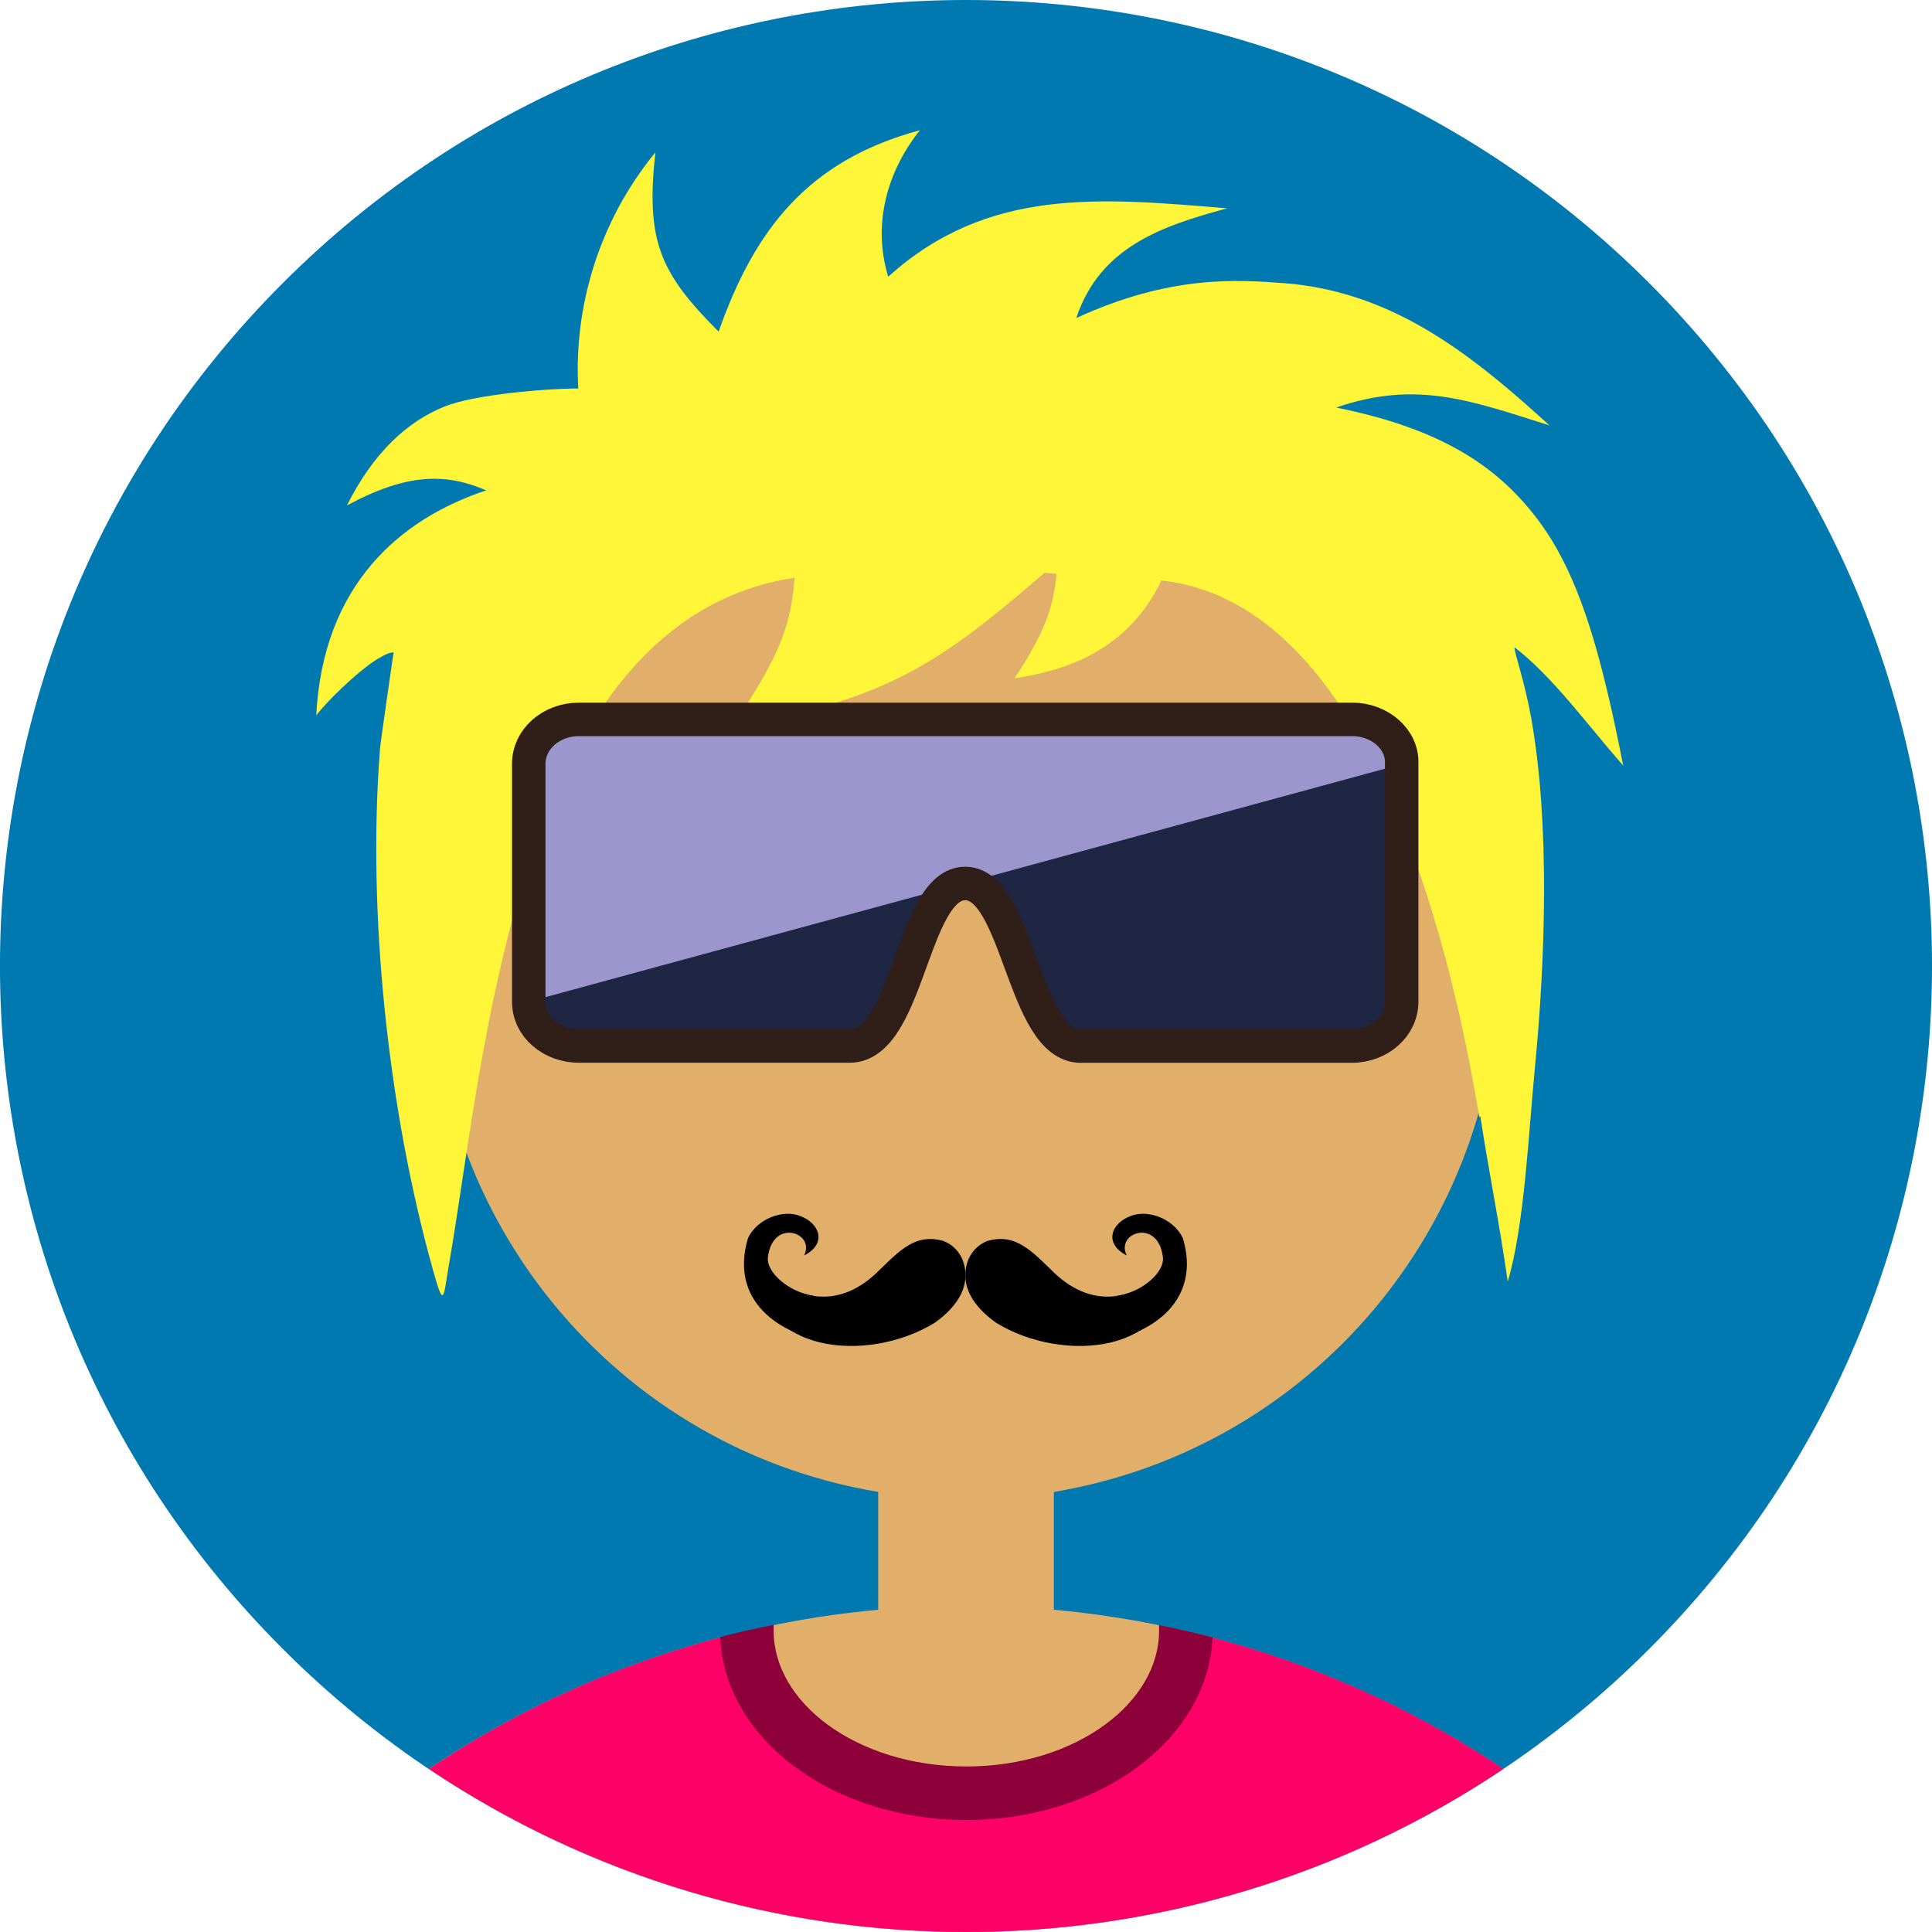
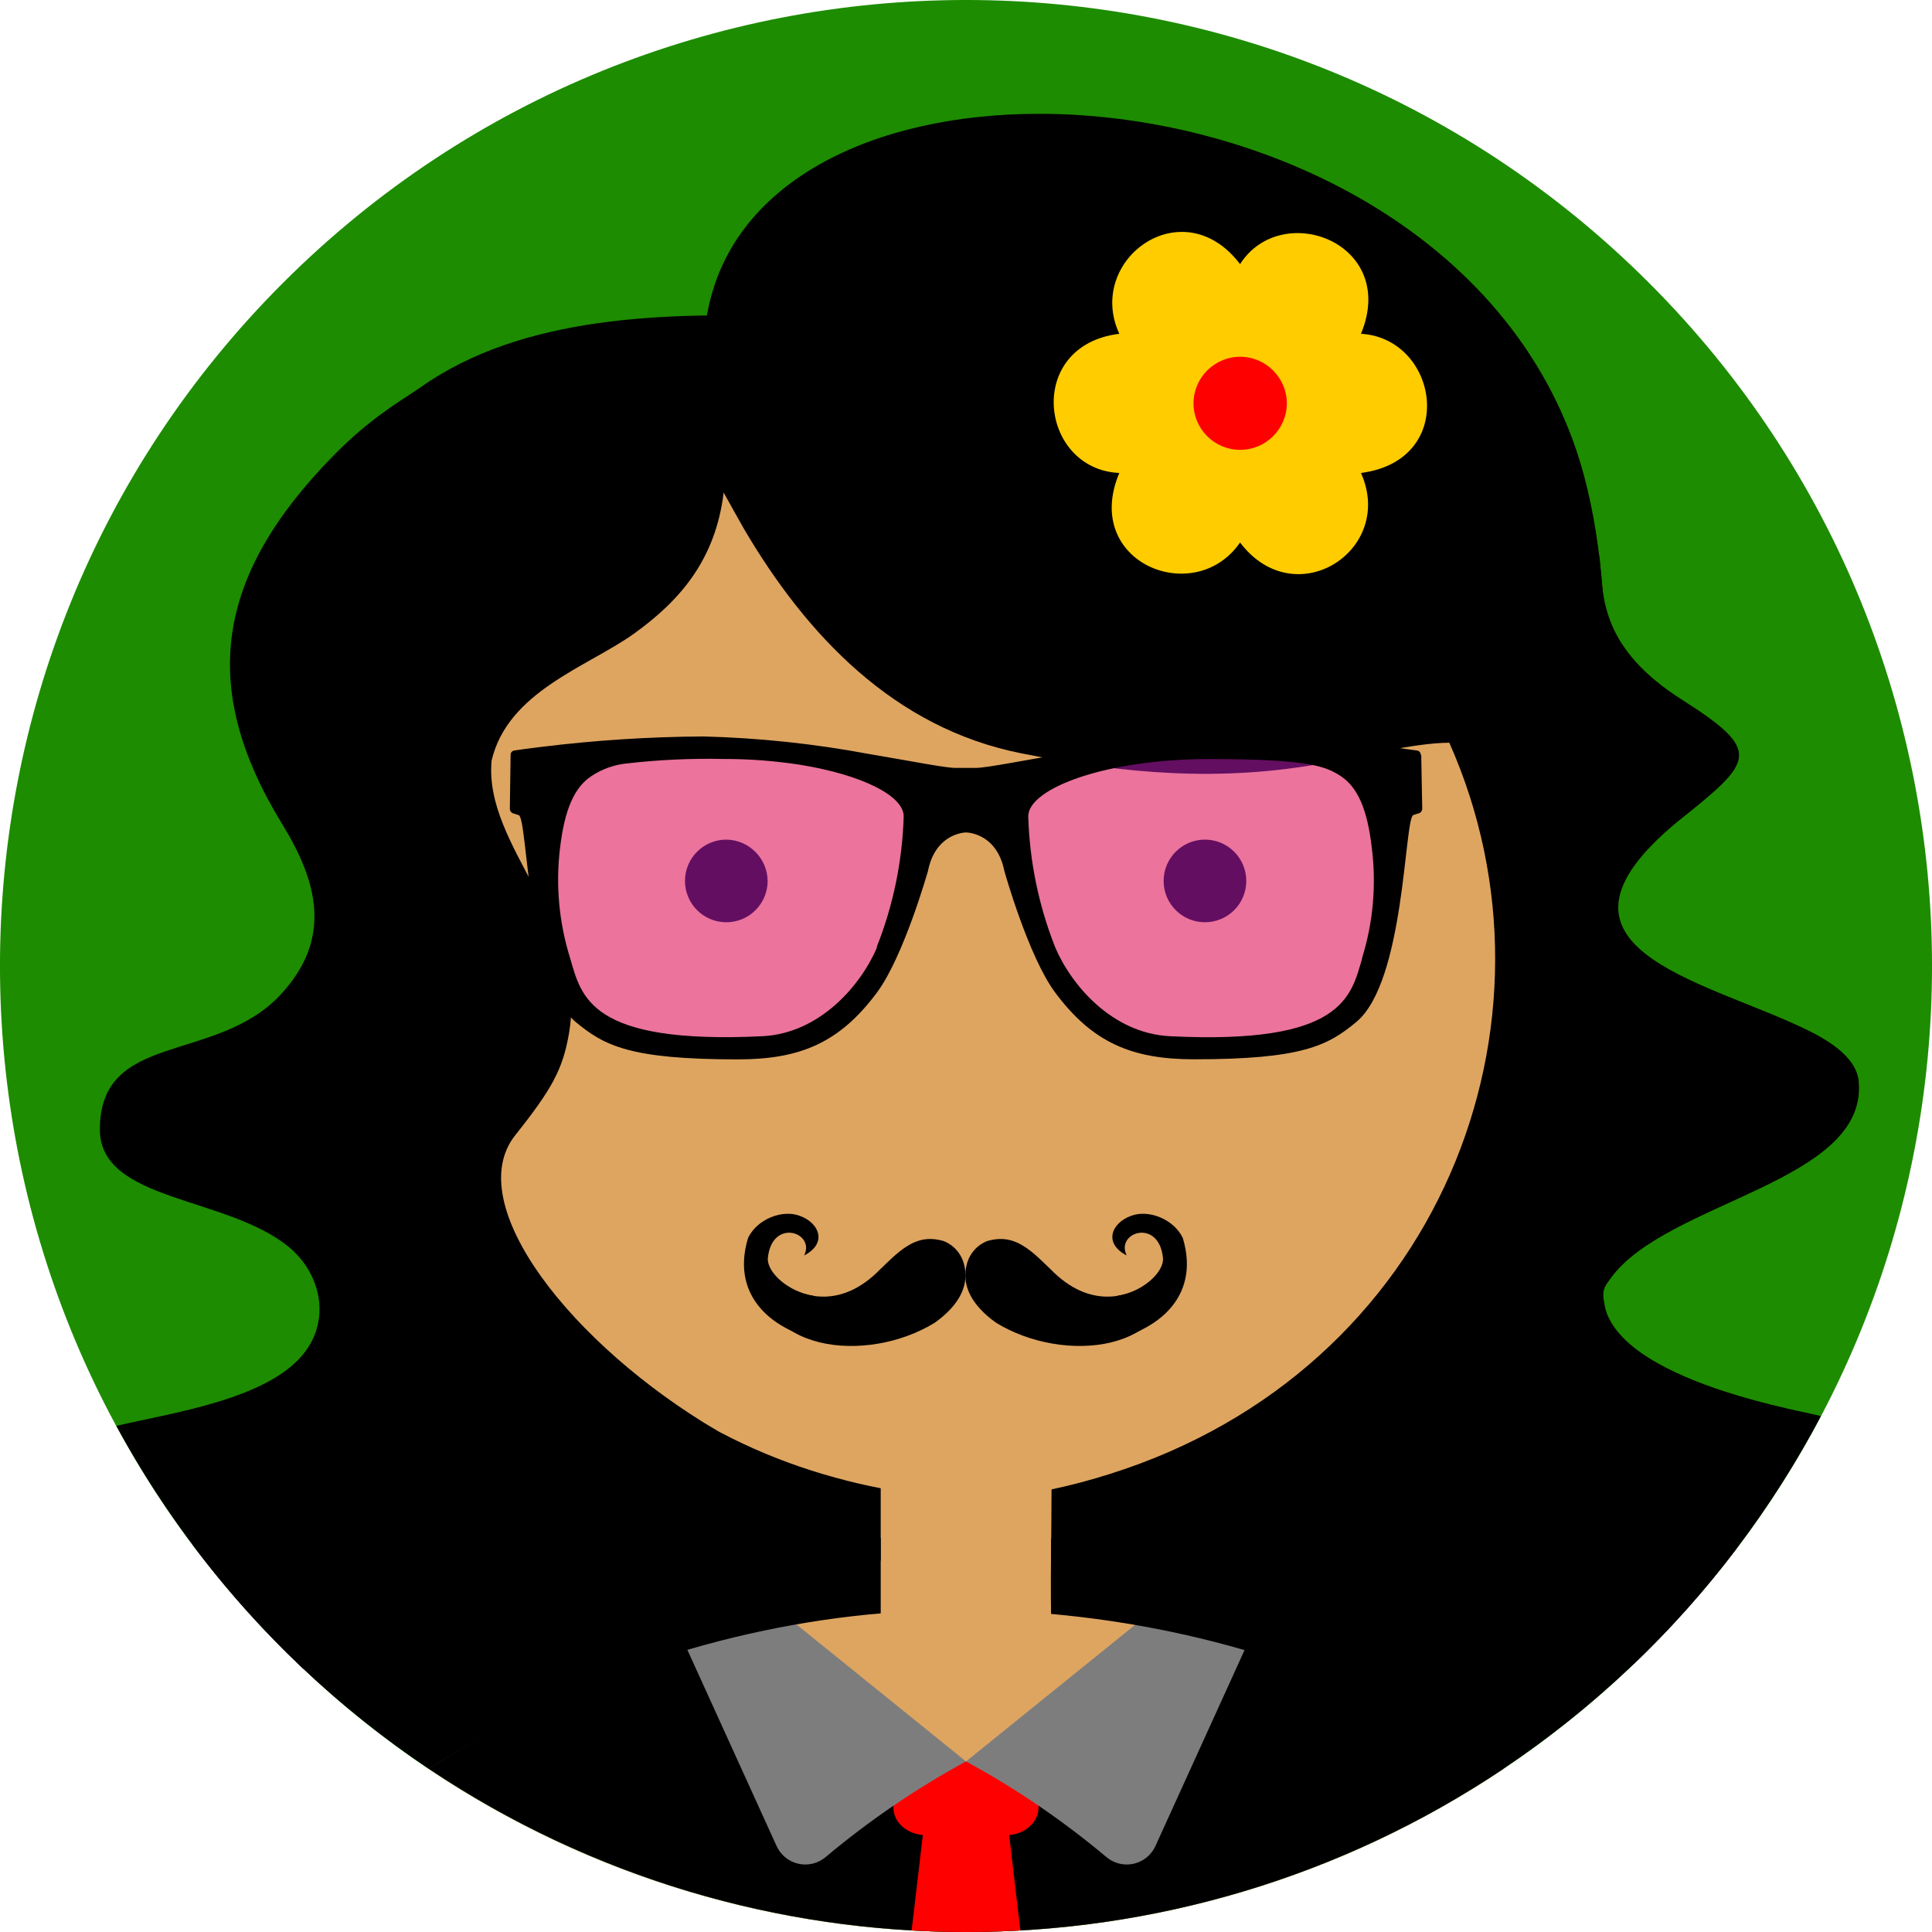
<svg xmlns="http://www.w3.org/2000/svg" viewBox="0 0 231 231">
-   <path d="M33.83,33.83a115.5,115.5,0,1,1,0,163.34,115.49,115.49,0,0,1,0-163.34Z" style="fill:#0079b1" />
-   <path d="m115.5 51.75a63.75 63.75 0 0 0-10.5 126.63v14.09a115.5 115.5 0 0 0-53.729 19.027 115.5 115.5 0 0 0 128.46 0 115.5 115.5 0 0 0-53.729-19.029v-14.084a63.75 63.75 0 0 0 53.25-62.881 63.75 63.75 0 0 0-63.65-63.75 63.75 63.75 0 0 0-0.1 0z" style="fill:#E2AF6B" />
-   <path d="m141.75 195a114.79 114.79 0 0 1 38 16.5 115.53 115.53 0 0 1-128.46 0 114.79 114.79 0 0 1 38-16.5c0 10.76 11.75 19.48 26.25 19.48s26.25-8.72 26.25-19.48z" style="fill:#f06" />
-   <path d="m92.502 194.27v0.704c0 4.303 2.437 8.258 6.381 11.183 4.22 3.12 10.106 5.051 16.661 5.051 6.548 0 12.434-1.93 16.654-5.051 3.943-2.925 6.388-6.88 6.388-11.183v-0.675c1.077 0.218 2.146 0.45 3.216 0.697h-7e-3c1.069 0.247 2.132 0.508 3.187 0.791-0.276 6.103-3.652 11.553-8.971 15.493-5.282 3.911-12.521 6.328-20.466 6.328-7.945 0-15.184-2.417-20.474-6.328-5.333-3.948-8.709-9.419-8.971-15.544 1.055-0.276 2.11-0.537 3.172-0.784 1.069-0.239 2.146-0.464 3.23-0.682z" style="fill:#8e0039" />
-   <path d="m109.99 15.57c-13.46 3.63-19.789 11.95-24.069 24.08-7-7-8.731-10.82-7.561-21.43a41 41 0 0 0-9.27 24.988c0.037 7.678 5.646 13.939 12.697 15.297-13.315 5.811-15.258 22.033-14.045 33.524 5.769-11.861 14.254-20.981 27.258-22.951-0.43 6.6-2.51 10.22-7.29 17.66 18.29-2.86 25.119-7.82 37.15-18.24 0.46 0 1 0.089 1.461 0.121-0.33 3.56-1.091 6.56-5 12.46 9.53-1.32 14.721-5.801 17.539-11.671 8.886 0.953 15.836 6.785 21.26 14.818 1.928-15.211-4.477-26.6-19.807-34.036 1.417-2.697 8.014-11.925 17.661-15.721-1.424-0.286-2.888-0.495-4.403-0.611-5.71-0.42-13.62-1-24.89 4.17 2.85-8.51 10.21-11 18.05-13.12-15.131-1.25-28.61-2.59-40.53 8.18-1.9-6.21-0.181-12.54 3.789-17.52z" style="fill:#fff539" />
-   <path d="m172.63 69.954c1.229 14.064 0.938 29.96 0.346 45.169 1.789 6.796 3.038 13.235 3.884 18.388l0.14-0.011c1 6.56 2.36 13.18 3.27 19.73 2-6.57 2.53-18.25 3.24-25.43 1.26-13 1.83-29.311-0.43-41.931-0.85-4.72-2.001-7.69-2.001-8.48 4.62 3.56 8.661 9.22 13.001 14.15-0.675-3.432-1.347-6.6-2.057-9.527-4.047-5.718-13.726-12.154-19.393-12.06z" style="fill:#fff539" />
-   <path d="m157.97 34.471c-10.339 2.758-17.715 13.543-19.132 16.24 15.33 7.436 20.783 17.96 21.278 33.517 5.953 8.818 10.066 20.289 12.857 30.895 0.876-13.178 1.819-27.726 0.266-44.28 2.57 0.449 9.137 1.393 18.781 11.17-2.116-8.732-4.567-15.31-8.454-20.283-4.56-5.84-10.999-10.431-23.809-13 9.65-3.34 16.27-0.77 25.5 2.13-8.139-7.431-16.474-14.219-27.287-16.389z" style="fill:#fff539" />
-   <path d="m61.473 73.354c-7.256-0.775-13.024 2.375-16.262 5.388 0.738-0.454 1.387-0.742 1.849-0.742 0 0-1.52 10.359-1.62 11.519-1.56 19.73 1 43.401 6.37 62.471 1.31 4.69 1.19 3.089 1.89-0.911 1.753-10.061 3.389-24.703 6.974-38.864-5.068-17.627-4.251-32.403 0.799-38.861z" style="fill:#fff539" />
-   <path d="m69.09 43.21c-0.025 1.08-8e-3 2.161 0.052 3.24-3.84 0-12.46 0.72-16 2.16-4.45 1.8-8.48 5.48-11.67 11.83 7.3-3.94 11.899-3.85 16.66-1.81-10.39 3.45-19.52 11.37-20.32 26.9 1.146-1.505 4.608-4.979 7.139-6.628 0.09-0.059 0.174-0.106 0.262-0.159 3.714-2.321 9.049-5.125 15.181-4.955-5.05 6.458-6.682 20.434 0.282 38.428 1.787-7.057 4.057-13.994 7.068-20.184-1e-3 -11.664 2.076-27.774 15.391-33.585-7.051-2.154-12.709-7.991-14.043-15.236z" style="fill:#fff539" />
-   <path d="m161.73 86.016h-92.51c-3.37 0-6 2.4-6 5.3v28.45c0 3 2.74 5.3 6 5.3h32.36c7.09 0 7.44-19.43 13.82-19.43s6.88 19.44 13.83 19.44h32.36c3.37 0 6-2.4 6-5.3v-28.46c0.14-2.9-2.6-5.3-5.9-5.3z" style="fill:#1f2644" />
-   <path d="m161.73 86.016h-92.51c-3.37 0-6 2.4-6 5.3v28.45l104.55-28.45c0-2.9-2.74-5.3-6-5.3z" style="fill:#9b97ce" />
-   <path d="m161.73 86.016h-92.51c-3.37 0-6 2.4-6 5.3v28.45c0 3 2.74 5.3 6 5.3h32.36c7.09 0 7.44-19.43 13.82-19.43s6.88 19.44 13.83 19.44h32.36c3.37 0 6-2.4 6-5.3v-28.46c0.14-2.9-2.6-5.3-5.9-5.3z" style="fill:none;stroke-linecap:round;stroke-linejoin:round;stroke-width:4.003px;stroke:#301e19" />
+   <path d="M33.83,33.83a115.5,115.5,0,1,1,0,163.34,115.49,115.49,0,0,1,0-163.34Z" style="fill:#1d8c00" />
+   <path d="m115.5 51.75a63.75 63.75 0 0 0-10.5 126.63v14.09a115.5 115.5 0 0 0-53.729 19.027 115.5 115.5 0 0 0 128.46 0 115.5 115.5 0 0 0-53.729-19.029v-14.084a63.75 63.75 0 0 0 53.25-62.881 63.75 63.75 0 0 0-63.65-63.75 63.75 63.75 0 0 0-0.1 0z" style="fill:#DEA561" />
+   <path d="m141.75 195c13.563 3.15 26.439 8.741 38 16.5-38.873 26.001-89.587 26.001-128.46 0 11.561-7.759 24.437-13.35 38-16.5 8.487 8.801 26.21 25.619 26.21 25.619s17.603-16.972 26.25-25.619z" style="fill:#000" />
+   <path d="m109 230.81 1.684-14.33h9.633l1.684 14.33c-2.16 0.12-4.33 0.19-6.51 0.19s-4.35-0.07-6.51-0.19z" style="fill:#ff0000" />
+   <path d="m124.17 210.6h-17.349v5.53a3.883 3.29 0 0 0 3.883 3.29h9.583a3.883 3.29 0 0 0 3.883-3.29z" style="fill:#ff0000" />
+   <path d="m140.57 190.36-25.066 20.245c5.969 3.245 11.597 7.081 16.8 11.45 1.599 1.334 3.976 1.119 5.31-0.48 0.21-0.257 0.388-0.54 0.53-0.84l10.826-23.805-4-6c-0.903-1.351-2.73-1.714-4.08-0.81-0.116 0.079-0.226 0.165-0.33 0.26z" style="fill:#7d7d7d" />
+   <path d="m90.434 190.36 25.066 20.245c-5.969 3.245-11.597 7.081-16.8 11.45-1.599 1.334-3.976 1.119-5.31-0.48-0.21-0.257-0.388-0.54-0.53-0.84l-10.826-23.805 4-6c0.903-1.351 2.73-1.714 4.08-0.81 0.116 0.079 0.226 0.165 0.33 0.26z" style="fill:#7d7d7d" />
+   <path d="m124.22 13.61c-19.783 0-36.945 8.089-39.695 24.106-15.332 0.235-31.831 2.771-41.663 15.782-6.024 7.96-7.04 19.901-6.848 31.724 0.46 28.503 10.742 64.228-4.301 89.714 16.584 5.778 43.086 10.742 73.59 11.662v-8.656c-1.851-0.353-3.659-0.781-5.435-1.273-30.953-8.463-50.672-36.635-47.259-68.669 1.551-10.603 4.622-19.665 10.025-27.69 5.382-7.992 13.267-15.717 23.892-21.41 0.407 0.728 1.99 3.584 2.407 4.301 7.5 12.775 17.986 23.849 33.157 26.866 12.433 2.461 23.849 3.467 36.346 1.155 4.258-0.781 10.667-2.397 14.851-2.418 14.861 33.404-1.081 75.035-40.668 87.457-2.225 0.706-4.526 1.316-6.89 1.819 0 2.707-0.043 5.649-0.064 8.527 23.603-0.728 48.682-4.044 72.874-11.234-18.521-32.152 0.813-89.083-10.036-121.46-9.073-26.973-38.85-40.315-64.282-40.305z" style="fill:#000" />
+   <path d="m33.147 172.32c-2.654 5.114-6.088 9.95-10.1 12.411 7.843 10.453 17.387 19.516 28.257 26.781 16.038-10.731 35.629-17.055 54-18.606v-9.009c-30.065-0.942-56.108-5.885-72.157-11.577zm164.06 0.556c-23.731 7.072-48.361 10.325-71.525 11.042-0.032 3.124-0.053 6.238-0.011 9.052 19.227 1.723 37.908 7.853 53.989 18.542 0.011 0 0.011 0 0.021 0.011 10.731-7.169 20.179-16.081 27.958-26.374-4.28-2.397-7.832-6.965-10.432-12.272z" style="fill:#000" />
+   <path d="m50.02 46.5c-2.93 1.914-6.131 3.883-10.154 7.981-14.091 14.359-16.145 27.701-6.141 44.018 4.205 6.858 6.141 13.706-0.246 20.5-7.714 8.196-21.559 4.291-21.537 16.061 0.021 8.613 15.063 7.918 22.531 13.984 3.766 3.071 5.084 8.399 2.066 12.508-4.216 5.746-16.006 7.372-22.629 8.934 5.881 10.843 13.45 20.638 22.355 29.033l0.004 0.023 0.006-0.014c2e-3 2e-3 0.004 4e-3 0.006 6e-3 0.003-0.011 0.006-0.022 0.01-0.033 14.775-12.218 20.268-20.965 49.461-28.434-17.404-10.258-30.68-27.122-24.143-35.34 4.412-5.544 5.661-7.863 6.406-12.078 2.358-13.339-10.208-22.335-9.236-32.715 1.943-8.235 11.379-11.173 16.947-15.115 5.458-3.908 9.801-8.77 10.799-16.918-13.558-4.89-17.609-5.862-36.506-12.4zm140.87 19.357c-3.44-0.912-23.311 122.43 4.412 133.14 8.966-8.581 16.552-18.584 22.404-29.658 0-0.31-25.133-3.992-25.979-14.018-0.107-1.177 0.118-1.486 0.867-2.502 6.676-9.212 30.716-11.416 29.646-23.496-0.278-3.156-4.162-5.233-6.74-6.453-12.155-5.767-32.942-9.649-15.031-24.543 9.212-7.351 10.43-8.432 0.598-14.691-9.458-6.024-9.394-11.993-9.758-16.326-0.077-0.93-0.221-1.4-0.42-1.453z" style="fill:#000" />
+   <path d="m133.83 39.909c-11.33 1.393-9.549 16.204-2e-3 16.643-4.51 10.717 9.017 16.181 14.441 8.312 6.562 8.677 18.596 0.948 14.457-8.312 11.718-1.538 9.277-16.099 0-16.643 4.503-10.867-9.488-16.101-14.457-8.33-6.883-9.041-18.509-0.473-14.439 8.33z" style="fill:#FFCC00" />
+   <path d="m153.86 48.222c0-3.053-2.518-5.565-5.579-5.565-3.078 0-5.579 2.512-5.579 5.565 0 3.07 2.501 5.565 5.579 5.565 3.061 0 5.579-2.495 5.579-5.565z" style="fill:red" />
+   <path d="m86.851 100.39a4.94 4.94 0 1 0 4.93 5 5 5 0 0 0-4.93-5zm57.221 0a4.94 4.94 0 1 0 4.939 4.939 4.94 4.94 0 0 0-4.939-4.939z" style="fill:#000" />
+   <path d="m86.207 89.365c-25.504 0-21.503 6.856-21.035 19.596 0.802 18.121 17.763 16.514 21.201 16.639 14.758-0.041 20.518-8.227 22.951-22.932 1.817-10.731-9.251-13.174-23.117-13.303zm58.598 0c-13.866 0.128-24.936 2.572-23.119 13.303 2.433 14.705 8.194 22.891 22.951 22.932 3.438-0.125 20.399 1.483 21.201-16.639 0-18.965-0.48-19.596-21.033-19.596z" style="fill:#ff23fa;opacity:0.39" />
+   <path d="m169.87 90.255a0.51 0.51 0 0 0-0.44-0.52 167.64 167.64 0 0 0-22.6-1.68c-12 0-27.47 3.76-30.17 3.76h-2.4c-1.25 0-5.29-0.81-10.45-1.68a124.35 124.35 0 0 0-19.72-2.08 166.18 166.18 0 0 0-19.31 1.24c-1.56 0.18-2.69 0.35-3.29 0.44a0.51 0.51 0 0 0-0.44 0.52l-0.091 6.45a0.57 0.57 0 0 0 0.33 0.52l0.74 0.24c1.08 0.42 1 19.85 6.78 24.71 3.44 2.86 6.51 4.49 19.42 4.49 7.47 0 12.17-2 16.63-8 3.21-4.32 6.1-14.55 6.1-14.55 0.82-4.07 3.77-4.52 4.43-4.58h0.121c0.111 0 3.66 0.059 4.57 4.58 0 0 2.86 10.22 6.07 14.54 4.46 6 9.16 8 16.63 8 12.91 0 16-1.63 19.42-4.49 5.79-4.86 5.7-24.29 6.78-24.71l0.74-0.24a0.57 0.57 0 0 0 0.33-0.52l-0.121-6.45zm-65 23c-1.91 4.5-6.8 10.29-13.7 10.64-20.7 1-21.65-4.74-23-9.32a31.45 31.45 0 0 1-1.21-13.18c0.54-4.58 1.7-7.27 3.78-8.62a9.3 9.3 0 0 1 4.35-1.51 85.07 85.07 0 0 1 11.4-0.52 59.23 59.23 0 0 1 9.21 0.7c7.37 1.2 12.35 3.7 12.35 6.16a46.12 46.12 0 0 1-3.23 15.64zm58 1.32c-1.34 4.58-2.29 10.36-23 9.32-6.91-0.35-11.81-6.14-13.71-10.64a46.35 46.35 0 0 1-3.22-15.64c0-3.39 9.43-6.86 21.56-6.86 12.13 0 14 0.9 15.75 2 2.08 1.35 3.24 4 3.77 8.62a31.23 31.23 0 0 1-1.16 13.17z" style="fill:#000" />
  <path d="m118.05 148.38c-1.506 0.592-2.595 2.026-2.619 3.986-0.057 1.398 0.534 3.561 3.676 5.795 8.054 4.945 21.507 3.686 21.255-7.166-4.664 4.822-10.021 5.638-14.773 0.739-1.233-1.16-2.369-2.403-3.929-3.141-1.095-0.504-2.226-0.611-3.61-0.213z" style="fill:#000" />
  <path d="m133.61 154.93c3.073-0.488 5.57-2.846 5.444-4.506-0.478-4.831-5.732-3.092-4.337-0.314-2.81-1.444-1.834-3.886 0.504-4.732 2.051-0.799 5.094 0.343 6.2 2.638 2.223 7.342-3.438 11.68-10.384 12.561z" style="fill:#000" />
  <path d="m112.81 148.38c1.506 0.592 2.595 2.026 2.619 3.986 0.057 1.398-0.534 3.561-3.676 5.795-8.054 4.945-21.507 3.686-21.255-7.166 4.664 4.822 10.021 5.638 14.773 0.739 1.233-1.16 2.369-2.403 3.929-3.141 1.095-0.504 2.226-0.611 3.61-0.213z" style="fill:#000" />
  <path d="m97.252 154.93c-3.073-0.488-5.57-2.846-5.444-4.506 0.478-4.831 5.732-3.092 4.337-0.314 2.81-1.444 1.834-3.886-0.504-4.732-2.051-0.799-5.094 0.343-6.2 2.638-2.223 7.342 3.438 11.68 10.384 12.561z" style="fill:#000" />
</svg>
